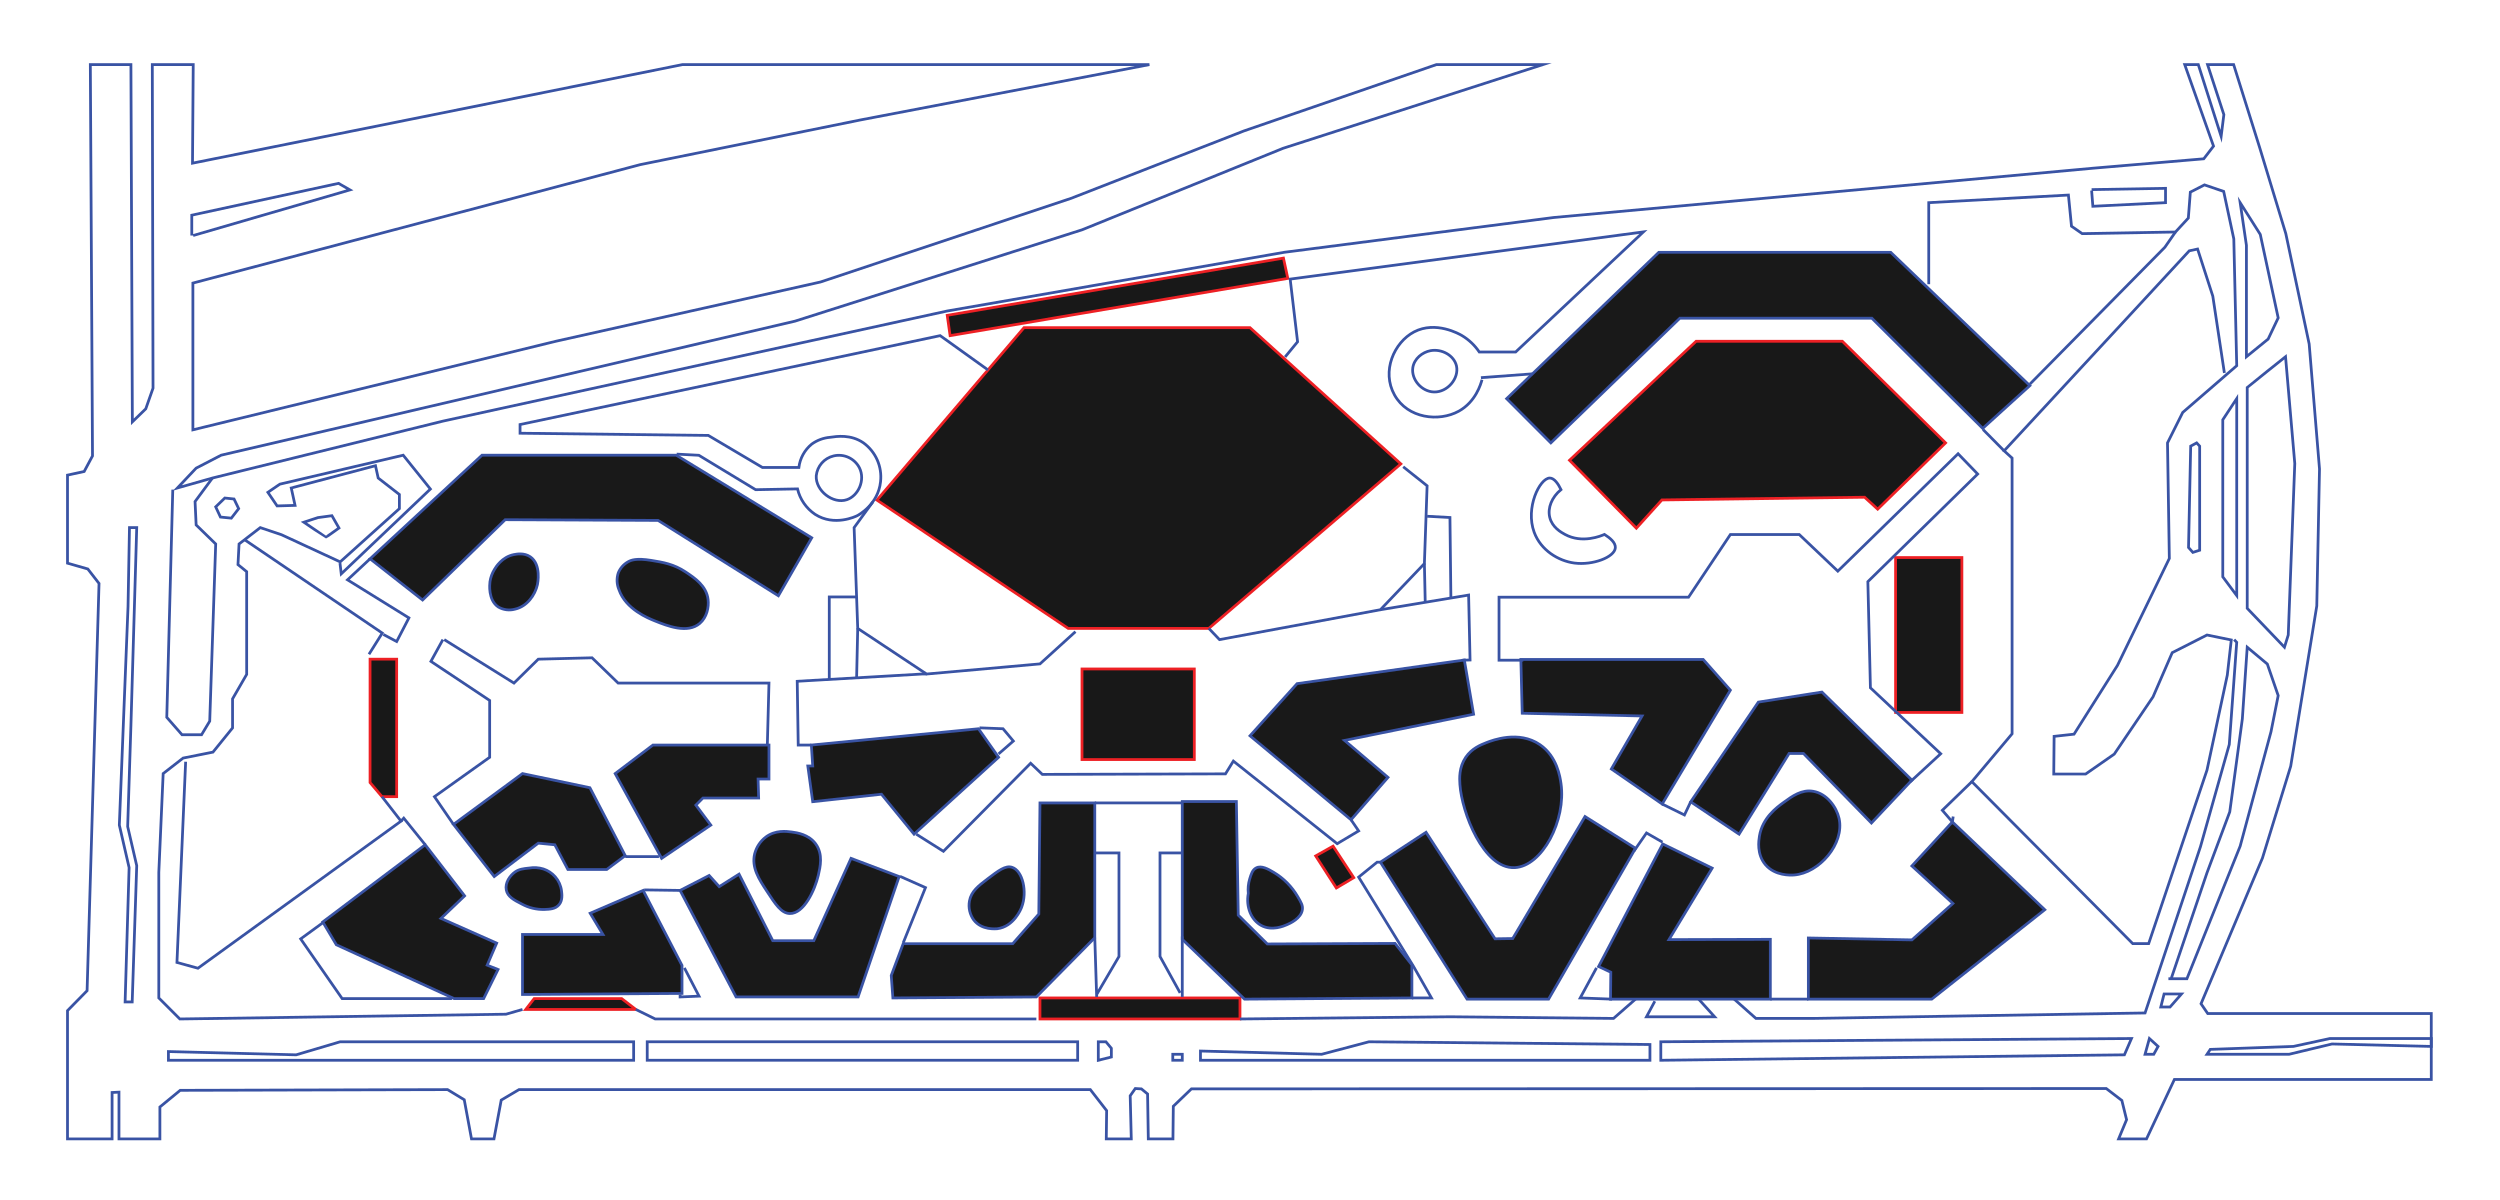
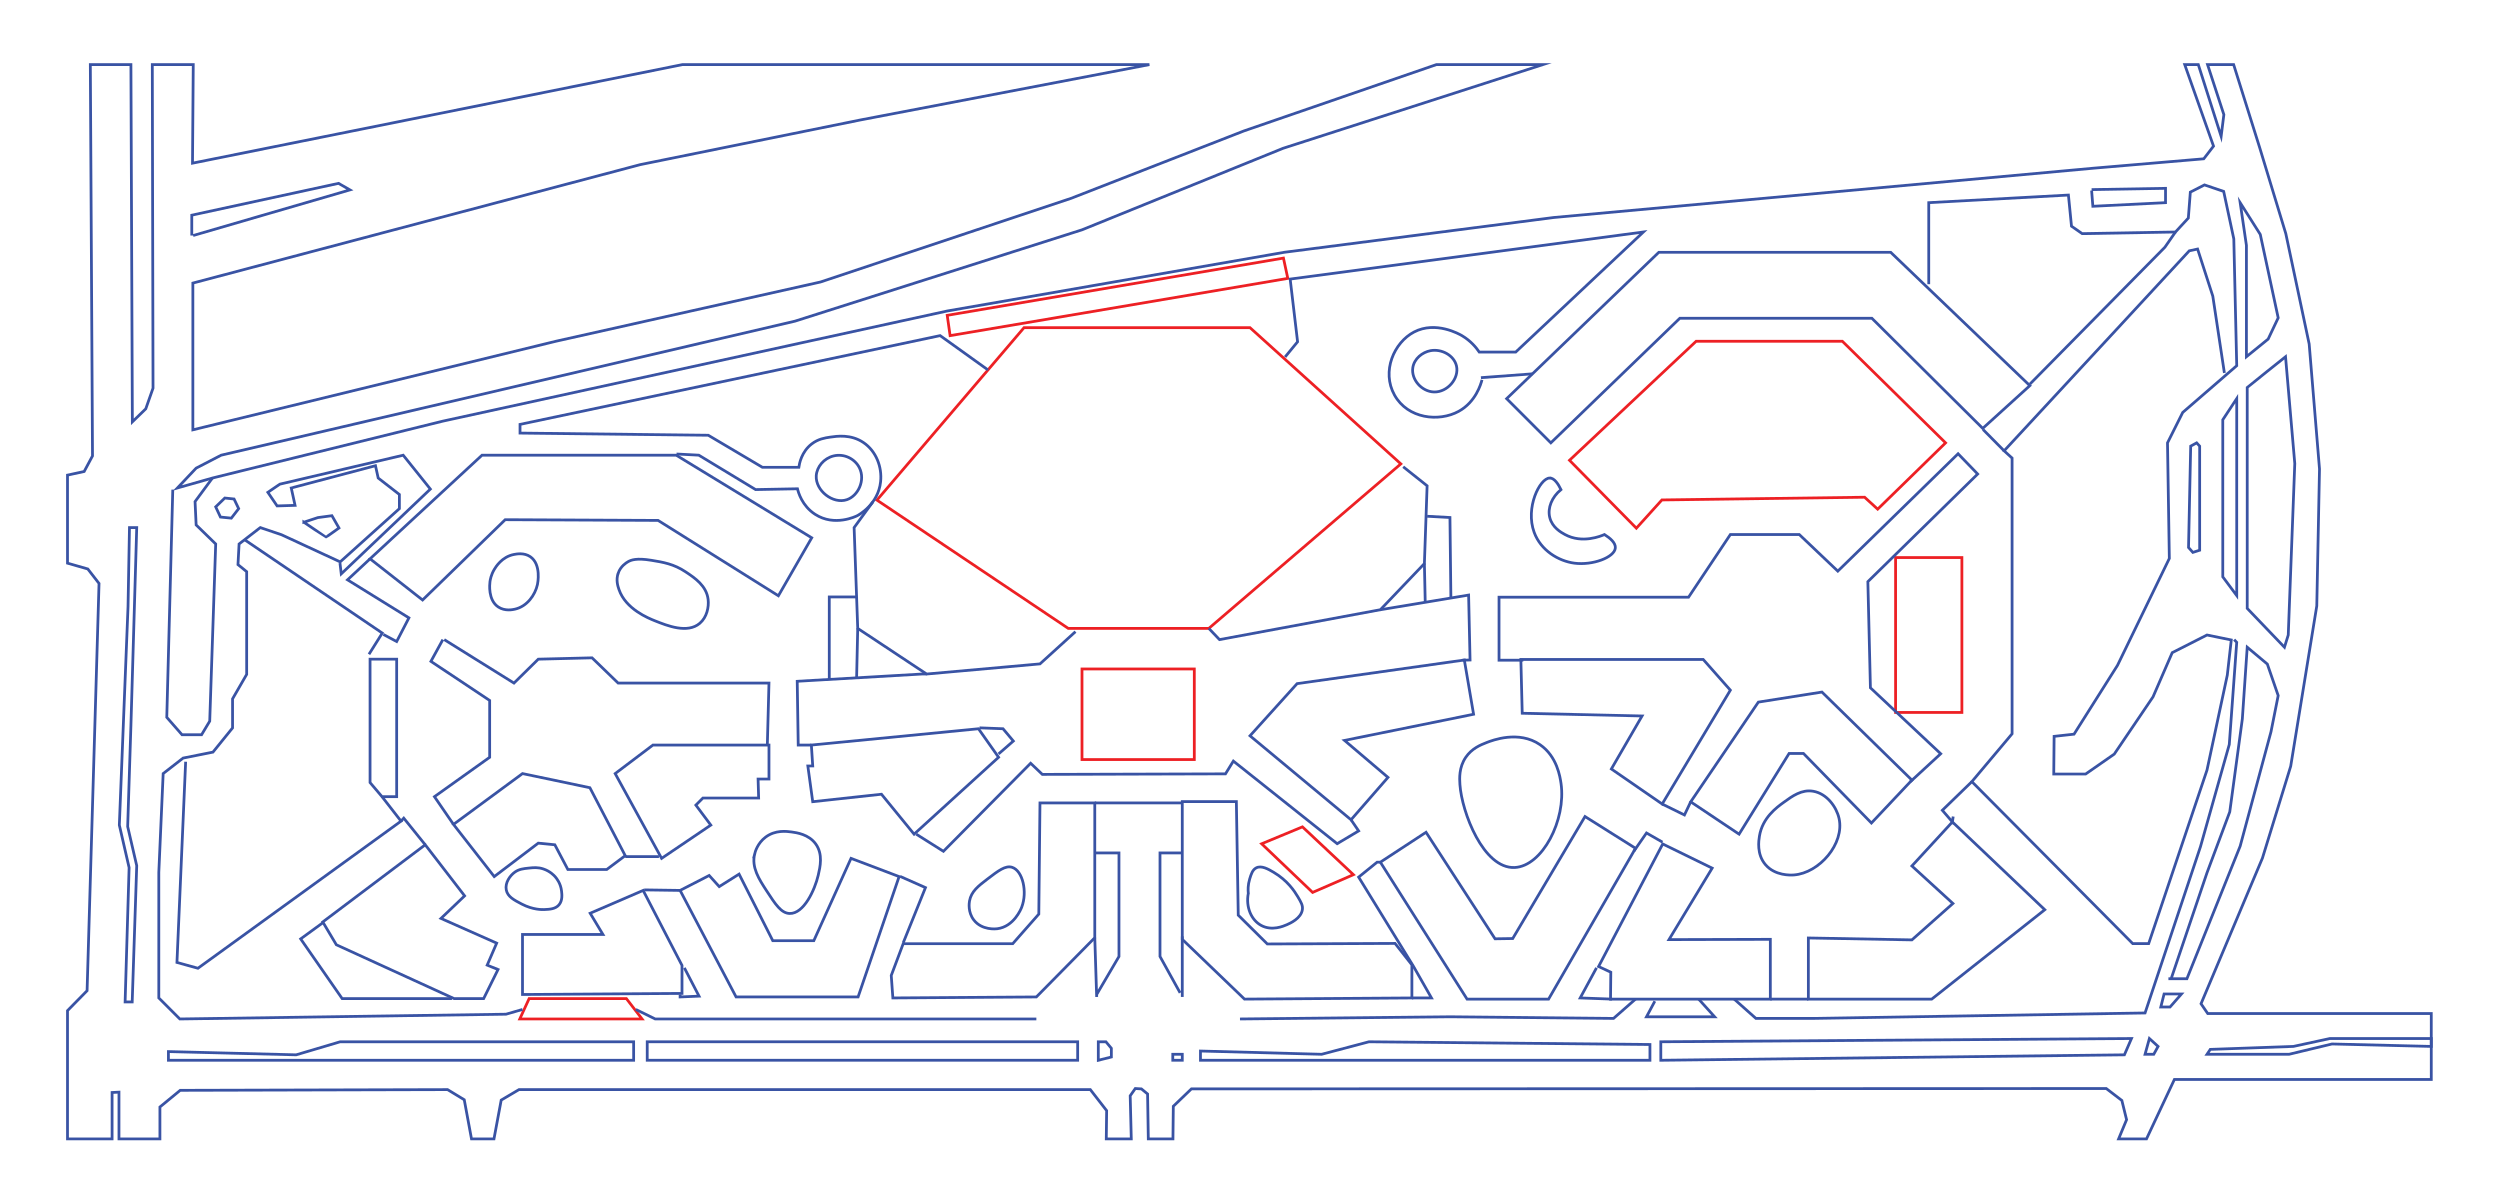
<svg xmlns="http://www.w3.org/2000/svg" viewBox="0 0 900 432">
  <defs>
-     <style>.cls-1{fill:#181818;stroke:#ed2024;}.cls-1,.cls-2,.cls-3{stroke-miterlimit:10;}.cls-2{fill:#191919;}.cls-2,.cls-3{stroke:#3953a4;}.cls-3{fill:none;}</style>
+     <style>
+       .cls-1 {
+         stroke: #ed2024;
+       }
+ 
+       .cls-1, .cls-2, .cls-3 {
+         fill: none;
+         stroke-miterlimit: 10;
+       }
+ 
+       .cls-2 {
+         stroke: #3953a4;
+       }
+ 
+       .cls-3 {
+         stroke: #3a54a4;
+       }
+     </style>
  </defs>
  <g id="campus-triggers">
    <rect id="palms" class="cls-1" x="389.52" y="240.83" width="40.43" height="32.61" />
-     <polygon id="c2" class="cls-1" points="315.7 180.04 384.56 226.22 435.17 226.22 504.3 167 450 117.96 368.65 117.96 315.7 180.04" />
-     <rect id="welcome-center" class="cls-1" x="374.39" y="359.26" width="72" height="7.57" />
+     <polygon id="c2" class="cls-1" points="315.7 180.04 384.57 226.22 435.17 226.22 504.3 167 450 117.96 368.65 117.96 315.7 180.04" />
    <rect id="d2" class="cls-1" x="682.41" y="200.72" width="23.87" height="55.76" />
-     <polygon id="d1" class="cls-1" points="142.8 237.3 142.8 286.8 137.52 286.8 133.22 281.72 133.22 237.3 142.8 237.3" />
    <polygon id="behind" class="cls-1" points="341 113.52 462.04 92.91 463.61 100.22 342.04 120.83 341 113.52" />
-     <polygon id="highline-a4" class="cls-1" points="479.91 304.61 487.35 315.96 481.09 319.67 473.65 308.13 479.91 304.61" />
-     <polygon id="c3" class="cls-1" points="565.02 165.7 589.09 190.15 598.28 179.98 671.26 179 675.96 183.3 700.41 159.44 663.24 122.85 610.61 122.85 565.02 165.7" />
-     <polygon id="parking" class="cls-1" points="192.3 359.49 223.8 359.49 228.89 363.4 189.27 363.4 192.3 359.49" />
+     <polygon id="highline-a4" class="cls-1" points="468.88 297.67 487.22 314.88 472.54 321.27 454.19 303.76 468.88 297.67" />
+     <polygon id="c3" class="cls-1" points="565.02 165.7 589.09 190.15 598.28 179.98 671.26 179 675.96 183.3 700.41 159.43 663.24 122.85 610.61 122.85 565.02 165.7" />
+     <polygon id="parking" class="cls-1" points="190.49 359.49 225.49 359.49 231.14 366.83 187.12 366.83 190.49 359.49" />
  </g>
  <g id="campus-decorations">
-     <polygon id="b1" class="cls-2" points="133.22 201.17 173.52 163.87 243.44 163.87 292.22 193.61 280.22 214.48 236.91 187.35 181.87 187.09 152.13 216 133.22 201.17" />
-     <polygon id="b2" class="cls-2" points="542.39 143.52 558.3 159.44 604.74 114.56 673.87 114.56 713.78 154.22 730.74 138.83 680.65 90.83 597.17 90.83 542.39 143.52" />
+     <polygon id="d1" class="cls-3" points="142.8 237.3 142.8 286.8 137.52 286.8 133.22 281.72 133.22 237.3 142.8 237.3" />
+     <polygon id="b1" class="cls-3" points="133.22 201.17 173.52 163.87 243.43 163.87 292.22 193.61 280.22 214.48 236.91 187.35 181.87 187.09 152.13 216 133.22 201.17" />
+     <polygon id="b2" class="cls-2" points="542.39 143.52 558.3 159.43 604.74 114.57 673.87 114.57 713.78 154.22 730.74 138.83 680.65 90.83 597.17 90.83 542.39 143.52" />
    <polygon id="a1c" class="cls-2" points="116.2 331.9 153.08 304.12 167.26 322.51 158.75 330.63 178.8 339.53 175.38 347.46 179.29 349.02 174.11 359.49 163.45 359.49 121.09 340.12 116.2 331.9" />
    <polygon id="a1b" class="cls-2" points="188.1 336.4 217.05 336.4 212.46 328.77 231.53 320.55 245.52 347.55 245.52 357.63 188.1 358.02 188.1 336.4" />
-     <polygon id="a1a" class="cls-2" points="163.25 296.78 177.92 315.56 193.77 303.53 199.74 304.12 204.44 313.02 218.42 313.02 225.08 308.03 212.36 283.58 188.1 278.49 163.25 296.78" />
-     <polygon id="a2a" class="cls-2" points="221.46 278.49 235.05 268.22 276.83 268.22 276.83 280.45 272.91 280.45 273.11 287.29 253.05 287.29 250.51 289.84 255.89 297.03 238.19 309.01 221.46 278.49" />
-     <polygon id="a2c" class="cls-2" points="244.84 320.55 255.3 315.17 258.92 319.19 266.06 314.69 278.2 338.65 292.97 338.65 306.37 309.01 323.69 315.56 308.91 358.9 264.99 358.9 244.84 320.55" />
-     <polygon id="a2b" class="cls-2" points="292.09 268.22 292.58 275.75 290.81 275.75 292.58 288.61 317.33 285.92 329.06 300.3 359.49 272.62 352.25 262.35 292.09 268.22" />
-     <polygon id="a3" class="cls-2" points="325.15 339.73 320.85 351.17 321.44 359.26 373.09 358.9 394.12 337.58 394.12 289.05 374.39 289.05 373.97 329.06 364.58 339.73 325.15 339.73" />
-     <polygon id="a4" class="cls-2" points="425.62 288.56 425.62 338.16 448.02 359.69 508.28 359.26 508.28 347.36 502.22 339.63 456.24 339.83 445.77 329.46 445.09 288.56 425.62 288.56" />
+     <polygon id="a1a" class="cls-2" points="163.25 296.78 177.92 315.57 193.77 303.53 199.74 304.12 204.43 313.02 218.42 313.02 225.08 308.03 212.36 283.58 188.1 278.49 163.25 296.78" />
+     <polygon id="a2a" class="cls-2" points="221.46 278.49 235.05 268.22 276.83 268.22 276.83 280.45 272.91 280.45 273.11 287.29 253.05 287.29 250.51 289.84 255.89 297.03 238.18 309.01 221.46 278.49" />
+     <polygon id="a2c" class="cls-2" points="244.84 320.55 255.3 315.17 258.92 319.18 266.07 314.68 278.2 338.65 292.97 338.65 306.37 309.01 323.68 315.57 308.91 358.9 264.99 358.9 244.84 320.55" />
+     <polygon id="a2b" class="cls-2" points="292.09 268.22 292.58 275.75 290.82 275.75 292.58 288.61 317.33 285.92 329.07 300.3 359.49 272.62 352.25 262.35 292.09 268.22" />
+     <polygon id="a3" class="cls-2" points="325.15 339.73 320.85 351.17 321.43 359.26 373.09 358.9 394.12 337.58 394.12 289.05 374.39 289.05 373.97 329.07 364.58 339.73 325.15 339.73" />
+     <polygon id="a4" class="cls-2" points="425.62 288.57 425.62 338.16 448.02 359.68 508.28 359.26 508.28 347.36 502.22 339.63 456.24 339.83 445.77 329.46 445.09 288.57 425.62 288.57" />
    <polygon id="a5a" class="cls-2" points="450 264.89 466.95 246.11 527.16 237.6 530.49 257.13 484.02 266.55 499.67 279.86 486.37 295.12 450 264.89" />
-     <polygon id="a5c" class="cls-2" points="496.94 310.38 528.14 359.69 557.49 359.69 588.79 305.39 570.6 293.95 544.58 337.87 538.22 337.97 513.37 299.62 496.94 310.38" />
+     <polygon id="a5c" class="cls-2" points="496.93 310.38 528.14 359.68 557.49 359.68 588.79 305.39 570.6 293.95 544.58 337.87 538.22 337.97 513.37 299.62 496.93 310.38" />
    <polygon id="a5b" class="cls-2" points="547.51 237.4 548 256.77 591.14 257.75 580.09 276.83 598.38 289.45 622.93 248.46 613.15 237.4 547.51 237.4" />
    <polygon id="a6a" class="cls-2" points="608.65 288.66 633.01 252.76 655.9 249.14 688.28 280.84 673.71 296.29 649.25 271.25 644.07 271.25 626.07 300.3 608.65 288.66" />
-     <polygon id="a6c" class="cls-2" points="598.58 303.83 575.49 347.95 579.89 350 579.79 359.69 637.32 359.69 637.32 338.16 600.83 338.26 616.38 312.53 598.58 303.83" />
-     <polygon id="a6b" class="cls-2" points="651.01 337.67 651.01 359.69 695.42 359.69 736.12 327.5 702.86 295.9 688.28 311.75 703.05 325.25 688.28 338.36 651.01 337.67" />
-     <path id="c1-hole-1" class="cls-2" d="M176.39,209.39A11.71,11.71,0,0,1,178,205c.48-.81,2.69-4.5,7-5.35,1-.19,3.65-.71,5.87.78,4.11,2.77,2.67,9.74,2.61,10-.84,3.81-3.75,7.9-8.09,8.87a7.81,7.81,0,0,1-6-.78C175.64,216,176.28,210.27,176.39,209.39Z" />
-     <path id="c1-hole-2" class="cls-2" d="M222.57,206.26a8,8,0,0,1,3.52-4c1.08-.62,3-1.39,8.34-.52,4.26.69,8.12,1.32,12.4,4.17,3.33,2.22,7.49,5,8.08,9.91.33,2.76-.43,6.43-3,8.61-4.44,3.78-11.68.89-16.17-.91-2.28-.91-10.49-4.19-12.91-11.22A8.65,8.65,0,0,1,222.57,206.26Z" />
-     <path id="a1-hole" class="cls-2" d="M182.26,320.39c-.52-2.61,1.36-5.21,3.13-6.46,1.5-1.05,3-1.21,5.09-1.43a11.18,11.18,0,0,1,5.15.33,9.76,9.76,0,0,1,4.24,2.8,9.46,9.46,0,0,1,2.28,5.09c.16,1.29.42,3.45-.91,5s-3.31,1.61-5.28,1.69a16.07,16.07,0,0,1-8.09-1.95C185,324,182.74,322.81,182.26,320.39Z" />
-     <path id="a2-hole" class="cls-2" d="M271.67,307.41a11.09,11.09,0,0,1,4-6.06c3.5-2.62,7.53-2.07,9.33-1.83s6.15.83,8.67,4.31c2.68,3.68,1.62,8.27.92,11.28-1.23,5.26-5.19,13.93-10.31,13.76-3-.1-5.11-3.28-8.28-8.15C273.24,316.51,270.49,312.29,271.67,307.41Z" />
-     <path id="a3-hole" class="cls-2" d="M349,324.37c.62-3.46,3.19-5.42,6.46-7.92,3.95-3,6.51-5,8.9-4.21,3.79,1.22,5.57,8.8,3.42,14.38-.23.62-2.79,7-8.8,7.73-.45,0-5.5.61-8.41-3.13A8.91,8.91,0,0,1,349,324.37Z" />
-     <path id="a4-hole" class="cls-2" d="M449.39,321.63a13.2,13.2,0,0,1,.49-5.18c.54-1.79,1-3.32,2.35-4,1.87-1,4.35.44,6.26,1.57a24.52,24.52,0,0,1,8.71,8.8c1.23,2.09,1.85,3.16,1.66,4.6-.42,3.23-4.48,5-5.58,5.48s-5.38,2.33-9.19.29C450.45,331.23,448.46,326.54,449.39,321.63Z" />
-     <path id="a5-hole" class="cls-2" d="M525.57,282.43c-.15-2.18-.36-6.17,2.08-9.78,2.17-3.2,5.33-4.48,7.57-5.35,2-.76,11.52-4.47,19.17.79,6.16,4.23,7.23,11.64,7.57,14,1.9,13.16-6.73,29.82-16.7,30.26C534,312.8,526.24,292.42,525.57,282.43Z" />
-     <path id="a6-hole" class="cls-2" d="M633.4,301c1.07-6.59,6.23-10.33,8.71-12.13,3.14-2.28,6.51-4.73,10.66-4,4.86.83,8.36,5.6,9.3,9.78,2,9.1-7.12,19.67-16.24,20.35-1.17.09-6.81.35-10.28-3.72C632.35,307.5,633.15,302.55,633.4,301Z" />
+     <polygon id="a6c" class="cls-2" points="598.58 303.83 575.49 347.95 579.89 350 579.79 359.68 637.32 359.68 637.32 338.16 600.83 338.26 616.38 312.53 598.58 303.83" />
+     <polygon id="a6b" class="cls-2" points="651.01 337.67 651.01 359.68 695.42 359.68 736.12 327.5 702.86 295.9 688.28 311.75 703.05 325.25 688.28 338.36 651.01 337.67" />
+     <path id="c1-hole-1" class="cls-2" d="M176.39,209.39c.08-.58,.36-2.42,1.57-4.43,.49-.81,2.69-4.5,7.04-5.35,.99-.19,3.65-.71,5.87,.78,4.11,2.77,2.68,9.74,2.61,10.04-.84,3.81-3.75,7.89-8.09,8.87-.75,.17-3.6,.81-6-.78-3.76-2.49-3.11-8.25-3-9.13Z" />
+     <path id="c1-hole-2" class="cls-2" d="M222.57,206.26c.87-2.38,2.79-3.62,3.52-4.04,1.09-.62,3.03-1.39,8.35-.52,4.25,.69,8.12,1.32,12.39,4.17,3.34,2.22,7.5,5,8.09,9.91,.33,2.76-.44,6.43-3,8.61-4.44,3.78-11.68,.88-16.17-.91-2.28-.91-10.49-4.19-12.91-11.22-.42-1.23-1.18-3.51-.26-6Z" />
+     <path id="a1-hole" class="cls-2" d="M182.26,320.39c-.52-2.61,1.36-5.21,3.13-6.46,1.5-1.05,3.03-1.22,5.09-1.43,1.55-.16,3.17-.34,5.15,.33,2.42,.81,3.84,2.35,4.24,2.8,.6,.68,1.97,2.45,2.28,5.09,.15,1.29,.41,3.45-.91,5.02-1.28,1.51-3.31,1.61-5.28,1.7-.71,.03-4.08,.13-8.09-1.96-2.84-1.48-5.13-2.67-5.61-5.09Z" />
+     <path id="a2-hole" class="cls-2" d="M271.67,307.41c.16-.65,1-3.84,3.98-6.07,3.5-2.61,7.53-2.07,9.33-1.83,1.82,.25,6.15,.83,8.67,4.3,2.68,3.69,1.61,8.27,.91,11.28-1.22,5.26-5.19,13.93-10.3,13.76-3.04-.1-5.11-3.28-8.28-8.15-2.74-4.21-5.49-8.43-4.3-13.3Z" />
+     <path id="a3-hole" class="cls-2" d="M349.02,324.37c.62-3.46,3.19-5.42,6.46-7.92,3.95-3.02,6.51-4.98,8.9-4.21,3.79,1.23,5.57,8.8,3.42,14.38-.24,.62-2.8,6.97-8.8,7.73-.45,.06-5.5,.61-8.41-3.13-2.21-2.85-1.68-6.23-1.57-6.85Z" />
+     <path id="a4-hole" class="cls-2" d="M449.39,321.63c-.12-1.17-.16-3.04,.49-5.18,.54-1.78,1.03-3.32,2.35-4.01,1.87-.99,4.35,.44,6.26,1.57,5,2.95,7.52,6.8,8.71,8.8,1.24,2.08,1.85,3.16,1.66,4.6-.42,3.23-4.48,5-5.58,5.48-1.25,.54-5.38,2.33-9.2,.29-3.64-1.94-5.63-6.63-4.7-11.54Z" />
+     <path id="a5-hole" class="cls-2" d="M525.57,282.43c-.15-2.19-.36-6.17,2.09-9.78,2.17-3.2,5.32-4.48,7.57-5.35,1.96-.76,11.52-4.48,19.17,.78,6.16,4.24,7.23,11.65,7.57,13.96,1.9,13.15-6.73,29.82-16.7,30.26-11.25,.5-19.02-19.88-19.7-29.87Z" />
+     <path id="a6-hole" class="cls-2" d="M633.4,300.99c1.07-6.59,6.22-10.33,8.71-12.13,3.14-2.28,6.51-4.73,10.66-4.01,4.86,.84,8.36,5.6,9.29,9.78,2.03,9.1-7.12,19.67-16.24,20.35-1.16,.09-6.81,.35-10.27-3.72-3.21-3.76-2.4-8.71-2.15-10.27Z" />
    <g id="lines">
-       <polygon class="cls-3" points="76.48 172.09 159.44 151.61 341 111.96 462.3 90.83 559.35 78.3 753.43 60.56 793.35 57.17 796.87 52.61 786.5 23.26 791.39 23.26 799.61 49.09 800.59 41.26 794.72 23.26 804.11 23.26 813.5 53.2 822.89 84.11 831.3 123.83 835.02 168.83 834.04 218.13 824.65 275.85 814.48 308.91 792.37 361.35 794.78 364.87 875.26 364.87 875.26 388.61 782.78 388.61 772.74 410 762.7 410 765.57 403.09 763.87 396.17 758.26 391.87 428.91 392 422.39 398.26 422.26 410 413.39 410 413.13 393.83 410.91 392 408.7 391.87 406.87 394.48 407.26 410 398.26 410 398.39 399.83 392.52 392.26 186.83 392.26 180.44 396.04 177.83 410 169.74 410 167.13 395.91 161.13 392.26 64.87 392.52 57.56 398.52 57.56 410 42.83 410 42.83 393.17 40.35 393.3 40.35 410 24.3 410 24.3 363.83 31.35 356.65 35.65 210.04 31.61 204.83 24.3 202.74 24.3 171.04 30.3 169.74 33.3 164.13 32.52 23.26 47.13 23.26 47.65 151.87 52.48 147.17 55.09 139.74 54.83 23.26 69.56 23.26 69.3 58.74 245.65 23.26 413.78 23.26 309.56 43.22 230.52 59.26 69.44 101.91 69.44 154.74 200.13 122.85 295.38 101.52 385.61 71.39 447.83 47.13 517.09 23.26 555.43 23.26 461.91 53.39 389.52 82.74 286.22 115.61 79.61 163.87 70.61 168.53 63.86 175.67 76.48 172.09" />
-       <polygon class="cls-3" points="46.61 189.94 49.22 189.94 47.13 261.17 45.96 297.56 49.22 311.65 47.59 360.7 45.04 360.7 46.48 312.35 42.96 297.03 46.09 218.39 46.61 189.94" />
-       <polygon class="cls-3" points="60.63 378.56 106.61 379.74 122.46 375.04 228.11 375.04 228.11 381.7 60.63 381.7 60.63 378.56" />
-       <rect class="cls-3" x="233" y="375.04" width="154.96" height="6.65" />
-       <polygon class="cls-3" points="395.39 375.04 398.13 375.04 400.09 377.39 400.09 380.52 395.39 381.7 395.39 375.04" />
-       <rect class="cls-3" x="422.2" y="379.54" width="3.42" height="2.15" />
-       <polygon class="cls-3" points="432.17 378.37 475.8 379.54 492.83 375.04 593.98 376.02 593.98 381.7 432.17 381.7 432.17 378.37" />
-       <polygon class="cls-3" points="597.89 375.04 767.33 373.87 764.78 379.74 597.89 381.7 597.89 375.04" />
-       <polygon class="cls-3" points="773.78 373.87 772.22 379.54 775.35 379.54 776.91 376.71 773.78 373.87" />
-       <polygon class="cls-3" points="795.7 377.78 825.63 376.71 838.74 373.87 875.26 373.87 875.26 376.71 839.52 375.83 824.07 379.54 794.52 379.54 795.7 377.78" />
-       <polyline class="cls-3" points="62.2 176.26 60.04 258.24 65.52 264.5 72.56 264.5 75.5 259.61 77.65 195.83 70.61 188.98 70.22 180.56 76.48 172.09" />
-       <path class="cls-3" d="M109.38,188l.3-.1,4.75-1.56,5.06-.69,2.54,4.44s-4.53,3.26-4.66,3.26S109.38,188,109.38,188Z" />
-       <polygon class="cls-3" points="77.65 182.47 77.9 182.23 80.93 179.29 84.25 179.64 85.92 183.11 83.28 186.53 79.36 186.14 77.65 182.47" />
-       <path class="cls-3" d="M355.67,133.17l-17.21-12.34-151.24,32v3.13l67.77.79,19.49,11.54h13.11a12.91,12.91,0,0,1,4.63-8.41,13.16,13.16,0,0,1,6.62-2.45c2.41-.36,7.49-1.12,12,2A15.18,15.18,0,0,1,317,173.42c-.86,8.2-7.95,12-8.41,12.23s-8.18,4-15.16-.49A15.33,15.33,0,0,1,287.1,176l-15.07.29-20.44-12.39-8-.42" />
-       <path class="cls-3" d="M293.85,171.27a8.18,8.18,0,0,1,6.26-7.14,8.3,8.3,0,0,1,9.29,4.3c2.21,4.47-.46,10.06-4.5,11.45C299.91,181.6,293.53,176.63,293.85,171.27Z" />
-       <path class="cls-3" d="M462.63,128.52l4.5-5.48-2.67-22.56,127.17-17-46,43.24H532.54a19.66,19.66,0,0,0-6.26-5.93c-.87-.52-9.42-5.39-17.21-1.31-7.21,3.78-11.81,14.17-7.05,22.7s16,9.74,23.09,5.87c6.13-3.35,8-9.82,8.41-11.35" />
-       <line class="cls-3" x1="533.13" y1="135.96" x2="551.69" y2="134.58" />
-       <path class="cls-3" d="M508.61,132.37c.49-3.26,3.45-5.59,6.39-6.13,4-.73,8.44,1.65,9.33,5.48,1,4.49-3.21,9.53-8.09,9.39C511.83,141,508,136.65,508.61,132.37Z" />
-       <path class="cls-3" d="M557.91,172.09c1.66,0,3.07,2.16,4.05,4.17-3.3,2.7-4.89,6.59-4.05,10,.89,3.63,4.12,5.39,5.48,6.13,6.23,3.41,13.07.51,14.22,0,2.08,1.32,4.06,3,3.91,4.83-.29,3.4-8.14,6.34-14.74,5.48-5.69-.75-12.07-4.55-14.48-11.09C549.05,182.79,554.31,172.15,557.91,172.09Z" />
-       <polyline class="cls-3" points="694.35 102.3 694.35 72.96 744.63 70.22 745.74 81.44 749.59 84.11 783.17 83.52 787.8 78.5 788.52 69.17 793.61 66.56 800.52 68.91 804.17 86 805.22 131.65 801.41 134.95 785.78 148.48 780.3 159.44 780.96 201.04 762.3 239.52 746.65 264.3 739.48 265.09 739.35 278.65 750.83 278.65 761.13 271.48 775.09 250.87 782 234.96 794.52 228.6 803.26 230.39 801.83 243.04 794.52 277.22 773.52 339.7 767.78 339.7 709.87 281.39 724.35 264.17 724.35 164.91 721.48 162.3 764 116.39 788.13 90.3 791.13 89.65 796.61 106.61 800.78 134.26" />
-       <line class="cls-3" x1="713.91" y1="154.64" x2="721.48" y2="162.3" />
-       <polyline class="cls-3" points="730.74 138.3 779.36 89 783.17 83.52" />
-       <polygon class="cls-3" points="806.46 72.96 813.7 84.4 820.15 114.44 816.53 122.06 808.71 128.42 808.71 88.31 806.46 72.96" />
-       <path class="cls-3" d="M809,139.48c.29-.3,13.79-11.06,13.79-11.06l3.33,38.45-2.35,61.73L822.4,233,809,219Z" />
-       <polygon class="cls-3" points="805.22 143.49 805.22 214.41 800.2 207.66 800.2 151.12 805.22 143.49" />
-       <polygon class="cls-3" points="788.65 160.61 790.8 159.44 791.88 160.61 791.88 198.08 789.43 198.86 787.87 197.1 788.65 160.61" />
-       <polyline class="cls-3" points="804.3 230.26 805.22 231.24 802.54 268.02 792.17 304.8 772.22 364.67 652.48 366.63 632.13 366.63 624.3 359.69" />
-       <polyline class="cls-3" points="703.15 293.95 702.86 295.9 699.24 291.7 709.87 281.39" />
-       <polygon class="cls-3" points="779.07 357.83 777.89 362.52 781.22 362.52 785.33 357.83 779.07 357.83" />
-       <polyline class="cls-3" points="781.61 352.35 794.52 314.2 802.71 292.28 807.24 258.83 809 233 816.24 239.06 820.15 250.41 817.56 263.42 806.46 304.61 787.28 352.35 780.63 352.35" />
-       <polyline class="cls-3" points="752.98 68.26 779.59 67.8 779.59 72.96 753.43 74.26 752.98 68.59" />
-       <polyline class="cls-3" points="595.74 360.44 592.74 366.04 617.26 366.04 611.52 359.69" />
-       <polyline class="cls-3" points="588.79 359.69 580.87 366.63 522.17 366.04 446.39 366.83" />
-       <polyline class="cls-3" points="373.09 366.83 235.87 366.83 228.89 363.4" />
-       <polyline class="cls-3" points="188.1 363.4 182.17 365.11 64.74 366.83 57.17 359.26 57.17 314.09 58.74 278.49 65.91 272.91 76.67 270.76 83.72 262.05 83.72 251.59 88.8 242.78 88.8 205.8 85.67 203.26 86.06 195.83 93.7 189.94 101.33 192.5 122.46 202.28 143.78 183.11 143.78 178.02 136.15 172.09 135.17 167.65 104.85 175.67 106.22 181.94 99.76 182.13 96.44 177.24 100.74 174.3 145.15 163.87 154.94 176.06 122.85 206.59 122.39 202.71" />
-       <polyline class="cls-3" points="66.83 274.22 63.7 346.48 71.26 348.56 144.37 295.61 137.52 286.8" />
-       <polyline class="cls-3" points="153.08 304.12 145.35 294.53 144.37 295.61" />
-       <polyline class="cls-3" points="132.83 235.54 137.62 227.91 88.04 194.3" />
-       <polyline class="cls-3" points="138.01 228.4 142.8 230.95 147.21 222.44 125.1 208.74 133.22 201.17" />
-       <polyline class="cls-3" points="159.44 230.26 155.13 238.09 176.28 252.17 176.28 272.62 156.4 286.8 163.25 296.78" />
-       <polyline class="cls-3" points="159.92 230.26 185.03 245.91 193.78 237.3 213.14 236.81 222.53 245.91 276.83 245.91 276.24 268.22" />
-       <line class="cls-3" x1="225.08" y1="308.38" x2="237.21" y2="308.38" />
-       <line class="cls-3" x1="231.89" y1="320.36" x2="244.84" y2="320.55" />
-       <polyline class="cls-3" points="246.37 348.44 251.65 358.61 244.84 358.9 244.84 358.02" />
-       <polyline class="cls-3" points="314.21 180.7 307.48 189.94 308.78 226.22 333.56 242.65 374.39 239 387.17 227.39" />
-       <polyline class="cls-3" points="505.15 168.04 513.76 174.89 512.78 202.89 496.94 219.5 439.02 230.26 435.17 226.22" />
-       <polyline class="cls-3" points="352.61 262.02 361.09 262.35 364.8 266.78 359.49 271.41" />
-       <polyline class="cls-3" points="329.85 300.3 339.63 306.47 371.03 274.77 375.24 278.78 441.17 278.59 444.01 273.99 481.38 303.73 489.11 299.13 486.37 295.12" />
-       <polyline class="cls-3" points="324.04 315.5 333.17 319.54 325.15 339.44" />
-       <polyline class="cls-3" points="292.09 268.22 287.36 268.22 287 245.26 331.87 242.65 333.56 242.65" />
-       <line class="cls-3" x1="425.62" y1="358.9" x2="425.62" y2="337.09" />
-       <line class="cls-3" x1="425.62" y1="289.05" x2="394.12" y2="289.05" />
-       <polyline class="cls-3" points="394.12 307.05 402.83 307.05 402.83 344.33 394.8 358.02 394.8 358.9 394.12 337.58" />
-       <polyline class="cls-3" points="425.62 307.05 417.6 307.05 417.6 344.33 424.84 357.44" />
-       <polyline class="cls-3" points="508.28 359.26 515.33 359.26 508.77 347.75 489.11 315.76 495.76 310.38 496.94 310.38" />
-       <polyline class="cls-3" points="574.74 348.44 568.87 359.26 580.35 359.69" />
-       <polyline class="cls-3" points="598.48 303.17 592.74 299.87 588.17 306.47" />
-       <polyline class="cls-3" points="598.38 289.45 606.4 293.39 608.65 288.66" />
-       <polyline class="cls-3" points="496.94 219.5 528.7 214.22 529.22 237.6 526.55 237.68" />
-       <polyline class="cls-3" points="548.39 237.68 539.65 237.68 539.65 215 607.87 215 622.93 192.44 647.74 192.44 661.61 205.61 704.91 163.35 711.96 170.65 672.43 209.39 673.35 247.61 698.65 271.35 687.76 281.39" />
-       <line class="cls-3" x1="651.01" y1="359.68" x2="637.32" y2="359.68" />
-       <polyline class="cls-3" points="69.04 84.79 69.04 77.46 121.87 66.01 125.98 68.36 69.53 84.79" />
-       <polyline class="cls-3" points="116.2 332.2 108.24 338 123.17 359.49 162.7 359.49" />
-       <polyline class="cls-3" points="513.76 185.85 521.98 186.3 522.32 215.28" />
-       <line class="cls-3" x1="512.78" y1="202.89" x2="513.08" y2="216.82" />
-       <polyline class="cls-3" points="308.38 214.9 298.54 214.9 298.54 244.59" />
-       <line class="cls-3" x1="308.38" y1="244.02" x2="308.78" y2="226.22" />
+       <polygon class="cls-2" points="76.48 172.09 159.43 151.61 341 111.96 462.3 90.83 559.35 78.3 753.43 60.57 793.35 57.17 796.87 52.61 786.5 23.26 791.39 23.26 799.61 49.09 800.59 41.26 794.72 23.26 804.11 23.26 813.5 53.2 822.89 84.11 831.3 123.83 835.02 168.83 834.04 218.13 824.65 275.85 814.48 308.91 792.37 361.35 794.78 364.87 875.26 364.87 875.26 388.61 782.78 388.61 772.74 410 762.7 410 765.57 403.09 763.87 396.17 758.26 391.87 428.91 392 422.39 398.26 422.26 410 413.39 410 413.13 393.83 410.91 392 408.7 391.87 406.87 394.48 407.26 410 398.26 410 398.39 399.83 392.52 392.26 186.83 392.26 180.43 396.04 177.83 410 169.74 410 167.13 395.91 161.13 392.26 64.87 392.52 57.57 398.52 57.57 410 42.83 410 42.83 393.17 40.35 393.3 40.35 410 24.3 410 24.3 363.83 31.35 356.65 35.65 210.04 31.61 204.83 24.3 202.74 24.3 171.04 30.3 169.74 33.3 164.13 32.52 23.26 47.13 23.26 47.65 151.87 52.48 147.17 55.09 139.74 54.83 23.26 69.57 23.26 69.3 58.74 245.65 23.26 413.78 23.26 309.57 43.22 230.52 59.26 69.43 101.91 69.43 154.74 200.13 122.85 295.38 101.52 385.61 71.39 447.83 47.13 517.09 23.26 555.43 23.26 461.91 53.39 389.52 82.74 286.22 115.61 79.61 163.87 70.61 168.53 63.86 175.67 76.48 172.09" />
+       <polygon class="cls-2" points="46.61 189.93 49.22 189.93 47.13 261.17 45.96 297.57 49.22 311.65 47.59 360.7 45.04 360.7 46.48 312.35 42.96 297.03 46.09 218.39 46.61 189.93" />
+       <polygon class="cls-2" points="60.63 378.57 106.61 379.74 122.46 375.04 228.11 375.04 228.11 381.7 60.63 381.7 60.63 378.57" />
+       <rect class="cls-2" x="233" y="375.04" width="154.96" height="6.65" />
+       <polygon class="cls-2" points="395.39 375.04 398.13 375.04 400.09 377.39 400.09 380.52 395.39 381.7 395.39 375.04" />
+       <rect class="cls-2" x="422.2" y="379.54" width="3.42" height="2.15" />
+       <polygon class="cls-2" points="432.17 378.37 475.8 379.54 492.83 375.04 593.98 376.02 593.98 381.7 432.17 381.7 432.17 378.37" />
+       <polygon class="cls-2" points="597.89 375.04 767.33 373.87 764.78 379.74 597.89 381.7 597.89 375.04" />
+       <polygon class="cls-2" points="773.78 373.87 772.22 379.54 775.35 379.54 776.91 376.71 773.78 373.87" />
+       <polygon class="cls-2" points="795.7 377.78 825.63 376.71 838.74 373.87 875.26 373.87 875.26 376.71 839.52 375.83 824.07 379.54 794.52 379.54 795.7 377.78" />
+       <polyline class="cls-2" points="62.2 176.26 60.04 258.24 65.52 264.5 72.57 264.5 75.5 259.61 77.65 195.83 70.61 188.98 70.22 180.57 76.48 172.09" />
+       <path class="cls-2" d="M109.38,188l.3-.1,4.76-1.57,5.05-.68,2.54,4.43s-4.53,3.26-4.66,3.26-7.99-5.35-7.99-5.35Z" />
+       <polygon class="cls-2" points="77.65 182.47 77.9 182.23 80.93 179.29 84.26 179.64 85.92 183.11 83.28 186.53 79.36 186.14 77.65 182.47" />
+       <path class="cls-2" d="M355.67,133.17l-17.22-12.35-151.24,31.96v3.13l67.77,.78,19.49,11.54h13.11c.18-1.26,.93-5.56,4.63-8.41,2.34-1.81,4.76-2.17,6.62-2.45,2.41-.36,7.49-1.12,12.03,1.96,4.58,3.1,6.72,8.83,6.16,14.09-.87,8.2-7.95,11.99-8.41,12.23-.45,.23-8.18,4.03-15.16-.49-4.75-3.07-6.07-7.98-6.36-9.2l-15.07,.29-20.45-12.39-8.02-.42" />
+       <path class="cls-2" d="M293.85,171.27c.19-3.19,2.74-6.29,6.26-7.14,3.78-.91,7.67,1.02,9.29,4.3,2.21,4.46-.47,10.06-4.5,11.45-5,1.72-11.37-3.25-11.05-8.61Z" />
+       <path class="cls-2" d="M462.63,128.52l4.5-5.48-2.67-22.57,127.17-16.96-45.98,43.24h-13.11c-1.08-1.6-3.06-4.04-6.26-5.93-.87-.51-9.42-5.39-17.22-1.3-7.21,3.77-11.8,14.17-7.04,22.7,4.79,8.58,15.99,9.74,23.09,5.87,6.14-3.35,8.01-9.81,8.41-11.35" />
+       <line class="cls-2" x1="533.13" y1="135.96" x2="551.69" y2="134.58" />
+       <path class="cls-2" d="M508.61,132.37c.49-3.26,3.45-5.59,6.39-6.13,3.95-.73,8.44,1.65,9.33,5.48,1.05,4.49-3.21,9.53-8.09,9.39-4.41-.13-8.27-4.46-7.63-8.74Z" />
+       <path class="cls-2" d="M557.91,172.09c1.65-.03,3.06,2.16,4.04,4.17-3.29,2.7-4.89,6.59-4.04,10.04,.89,3.62,4.12,5.39,5.48,6.13,6.23,3.4,13.07,.51,14.22,0,2.08,1.31,4.07,3.03,3.91,4.83-.29,3.4-8.15,6.34-14.74,5.48-5.69-.75-12.08-4.55-14.48-11.09-3.26-8.87,2.01-19.5,5.61-19.57Z" />
+       <polyline class="cls-2" points="694.35 102.3 694.35 72.96 744.63 70.22 745.74 81.43 749.59 84.11 783.17 83.52 787.8 78.5 788.52 69.17 793.61 66.57 800.52 68.91 804.17 86 805.22 131.65 801.41 134.95 785.78 148.48 780.3 159.43 780.96 201.04 762.3 239.52 746.65 264.3 739.48 265.09 739.35 278.65 750.83 278.65 761.13 271.48 775.09 250.87 782 234.96 794.52 228.6 803.26 230.39 801.83 243.04 794.52 277.22 773.52 339.7 767.78 339.7 709.87 281.39 724.35 264.17 724.35 164.91 721.48 162.3 764 116.39 788.13 90.3 791.13 89.65 796.61 106.61 800.78 134.26" />
+       <line class="cls-2" x1="713.91" y1="154.64" x2="721.48" y2="162.3" />
+       <polyline class="cls-2" points="730.74 138.3 779.36 89 783.17 83.52" />
+       <polygon class="cls-2" points="806.46 72.96 813.7 84.4 820.15 114.43 816.53 122.07 808.71 128.42 808.71 88.32 806.46 72.96" />
+       <path class="cls-2" d="M809,139.48c.29-.29,13.79-11.05,13.79-11.05l3.33,38.45-2.35,61.73-1.37,4.4-13.4-13.99v-79.53Z" />
+       <polygon class="cls-2" points="805.22 143.49 805.22 214.41 800.2 207.66 800.2 151.12 805.22 143.49" />
+       <polygon class="cls-2" points="788.65 160.61 790.8 159.43 791.88 160.61 791.88 198.08 789.43 198.86 787.87 197.1 788.65 160.61" />
+       <polyline class="cls-2" points="804.3 230.26 805.22 231.24 802.54 268.02 792.17 304.8 772.22 364.67 652.48 366.63 632.13 366.63 624.3 359.68" />
+       <polyline class="cls-2" points="703.15 293.95 702.86 295.9 699.24 291.7 709.87 281.39" />
+       <polygon class="cls-2" points="779.07 357.83 777.89 362.52 781.22 362.52 785.33 357.83 779.07 357.83" />
+       <polyline class="cls-2" points="781.61 352.35 794.52 314.2 802.71 292.28 807.24 258.83 809 233 816.24 239.07 820.15 250.41 817.56 263.42 806.46 304.61 787.28 352.35 780.63 352.35" />
+       <polyline class="cls-2" points="752.98 68.26 779.59 67.8 779.59 72.96 753.43 74.26 752.98 68.59" />
+       <polyline class="cls-2" points="595.74 360.43 592.74 366.04 617.26 366.04 611.52 359.68" />
+       <polyline class="cls-2" points="588.79 359.68 580.87 366.63 522.17 366.04 446.39 366.83" />
+       <polyline class="cls-2" points="373.09 366.83 235.87 366.83 228.89 363.4" />
+       <polyline class="cls-2" points="188.1 363.4 182.17 365.11 64.74 366.83 57.17 359.26 57.17 314.09 58.74 278.49 65.91 272.91 76.67 270.76 83.72 262.05 83.72 251.59 88.8 242.78 88.8 205.8 85.67 203.26 86.07 195.83 93.7 189.93 101.33 192.5 122.46 202.28 143.78 183.11 143.78 178.02 136.15 172.09 135.17 167.65 104.85 175.67 106.22 181.93 99.76 182.13 96.43 177.24 100.74 174.3 145.15 163.87 154.93 176.07 122.85 206.59 122.39 202.71" />
+       <polyline class="cls-2" points="66.83 274.22 63.7 346.48 71.26 348.57 144.37 295.61 137.52 286.8" />
+       <polyline class="cls-2" points="153.08 304.12 145.35 294.53 144.37 295.61" />
+       <polyline class="cls-2" points="132.83 235.54 137.62 227.91 88.04 194.3" />
+       <polyline class="cls-2" points="138.01 228.4 142.8 230.95 147.21 222.43 125.1 208.74 133.22 201.17" />
+       <polyline class="cls-2" points="159.43 230.26 155.13 238.09 176.28 252.17 176.28 272.62 156.4 286.8 163.25 296.78" />
+       <polyline class="cls-2" points="159.92 230.26 185.03 245.91 193.78 237.3 213.14 236.82 222.53 245.91 276.83 245.91 276.24 268.22" />
+       <line class="cls-2" x1="225.08" y1="308.38" x2="237.21" y2="308.38" />
+       <line class="cls-2" x1="231.89" y1="320.36" x2="244.84" y2="320.55" />
+       <polyline class="cls-2" points="246.37 348.43 251.65 358.61 244.84 358.9 244.84 358.02" />
+       <polyline class="cls-2" points="314.21 180.7 307.48 189.93 308.78 226.22 333.57 242.65 374.39 239 387.17 227.39" />
+       <polyline class="cls-2" points="505.15 168.04 513.76 174.89 512.78 202.89 496.93 219.5 439.02 230.26 435.17 226.22" />
+       <polyline class="cls-2" points="352.61 262.02 361.09 262.35 364.8 266.78 359.49 271.41" />
+       <polyline class="cls-2" points="329.85 300.3 339.63 306.47 371.03 274.77 375.24 278.78 441.17 278.59 444.01 273.99 481.38 303.73 489.11 299.13 486.37 295.12" />
+       <polyline class="cls-2" points="324.04 315.5 333.17 319.54 325.15 339.43" />
+       <polyline class="cls-2" points="292.09 268.22 287.36 268.22 287 245.26 331.87 242.65 333.57 242.65" />
+       <line class="cls-2" x1="425.62" y1="358.9" x2="425.62" y2="337.09" />
+       <line class="cls-2" x1="425.62" y1="289.05" x2="394.12" y2="289.05" />
+       <polyline class="cls-2" points="394.12 307.05 402.83 307.05 402.83 344.33 394.8 358.02 394.8 358.9 394.12 337.58" />
+       <polyline class="cls-2" points="425.62 307.05 417.6 307.05 417.6 344.33 424.84 357.43" />
+       <polyline class="cls-2" points="508.28 359.26 515.33 359.26 508.77 347.75 489.11 315.76 495.76 310.38 496.93 310.38" />
+       <polyline class="cls-2" points="574.74 348.43 568.87 359.26 580.35 359.68" />
+       <polyline class="cls-2" points="598.48 303.17 592.74 299.87 588.17 306.47" />
+       <polyline class="cls-2" points="598.38 289.45 606.4 293.39 608.65 288.66" />
+       <polyline class="cls-2" points="496.93 219.5 528.7 214.22 529.22 237.6 526.55 237.68" />
+       <polyline class="cls-2" points="548.39 237.68 539.65 237.68 539.65 215 607.87 215 622.93 192.43 647.74 192.43 661.61 205.61 704.91 163.35 711.96 170.65 672.43 209.39 673.35 247.61 698.65 271.35 687.76 281.39" />
+       <line class="cls-2" x1="651.01" y1="359.68" x2="637.32" y2="359.68" />
+       <polyline class="cls-2" points="69.04 84.79 69.04 77.46 121.87 66.01 125.98 68.36 69.53 84.79" />
+       <polyline class="cls-2" points="116.2 332.2 108.24 338 123.17 359.49 162.7 359.49" />
+       <polyline class="cls-2" points="513.76 185.85 521.98 186.3 522.32 215.28" />
+       <line class="cls-2" x1="512.78" y1="202.89" x2="513.08" y2="216.82" />
+       <polyline class="cls-2" points="308.38 214.9 298.54 214.9 298.54 244.59" />
+       <line class="cls-2" x1="308.38" y1="244.02" x2="308.78" y2="226.22" />
    </g>
  </g>
</svg>
